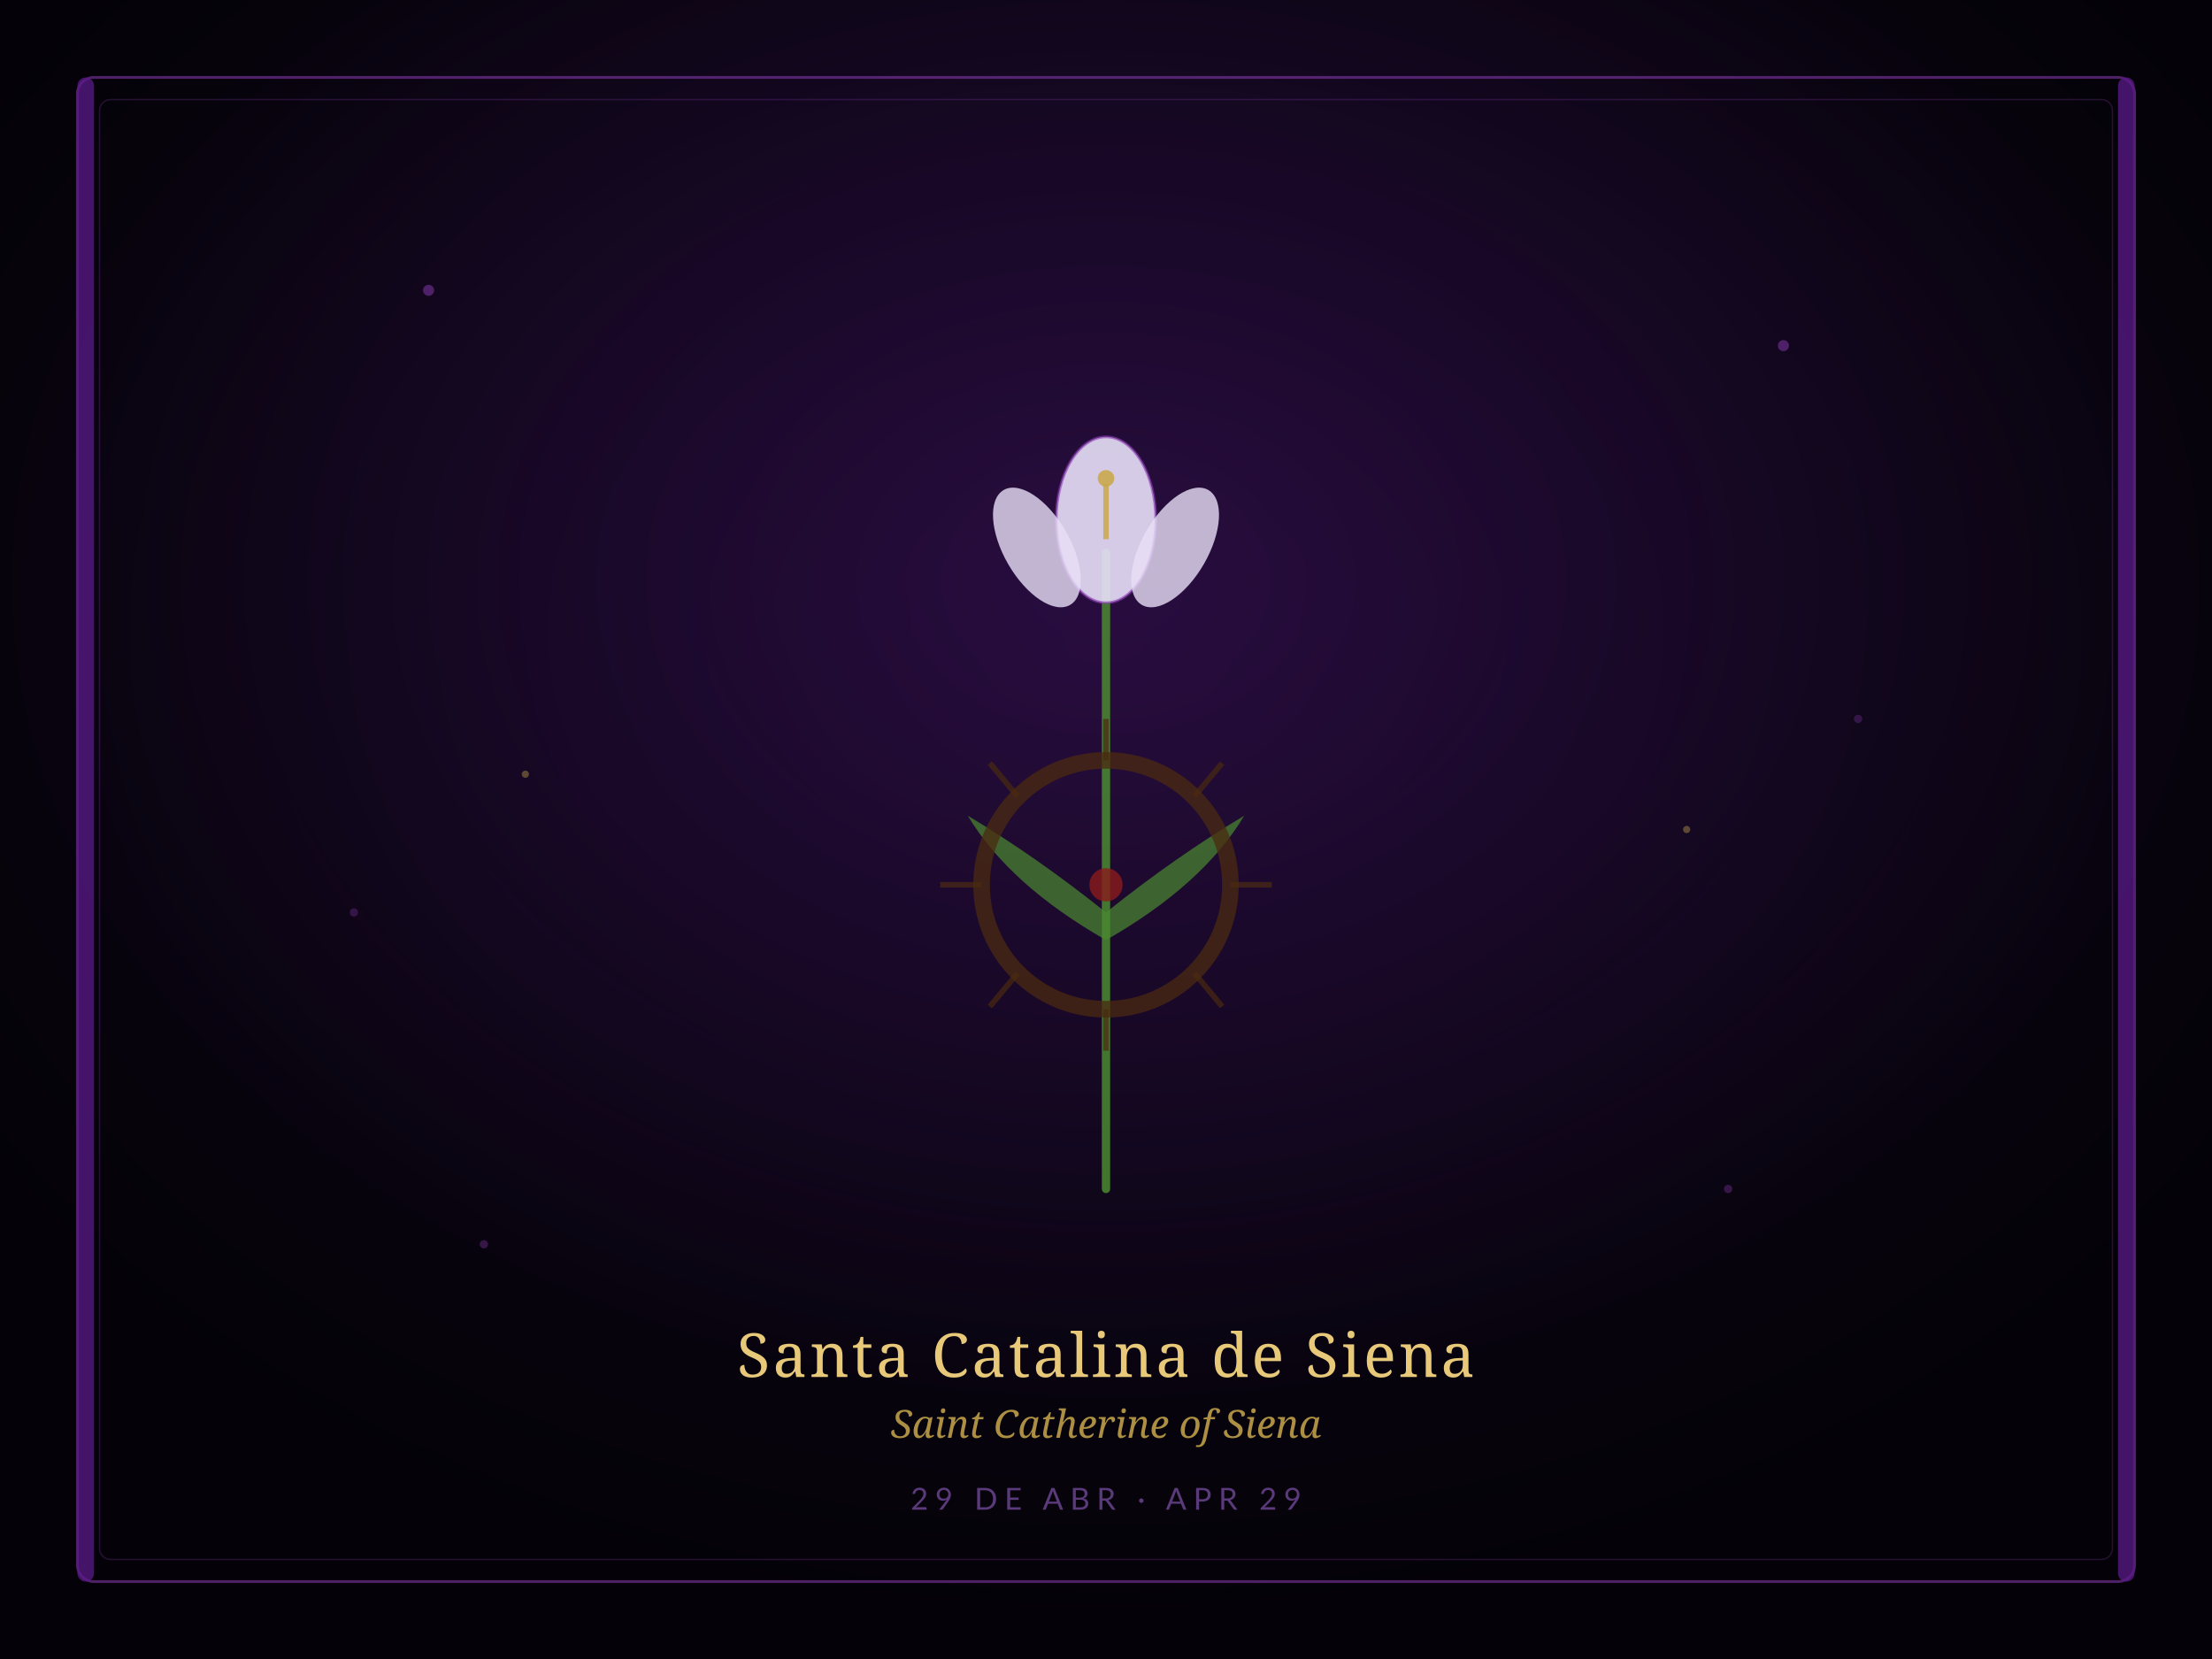
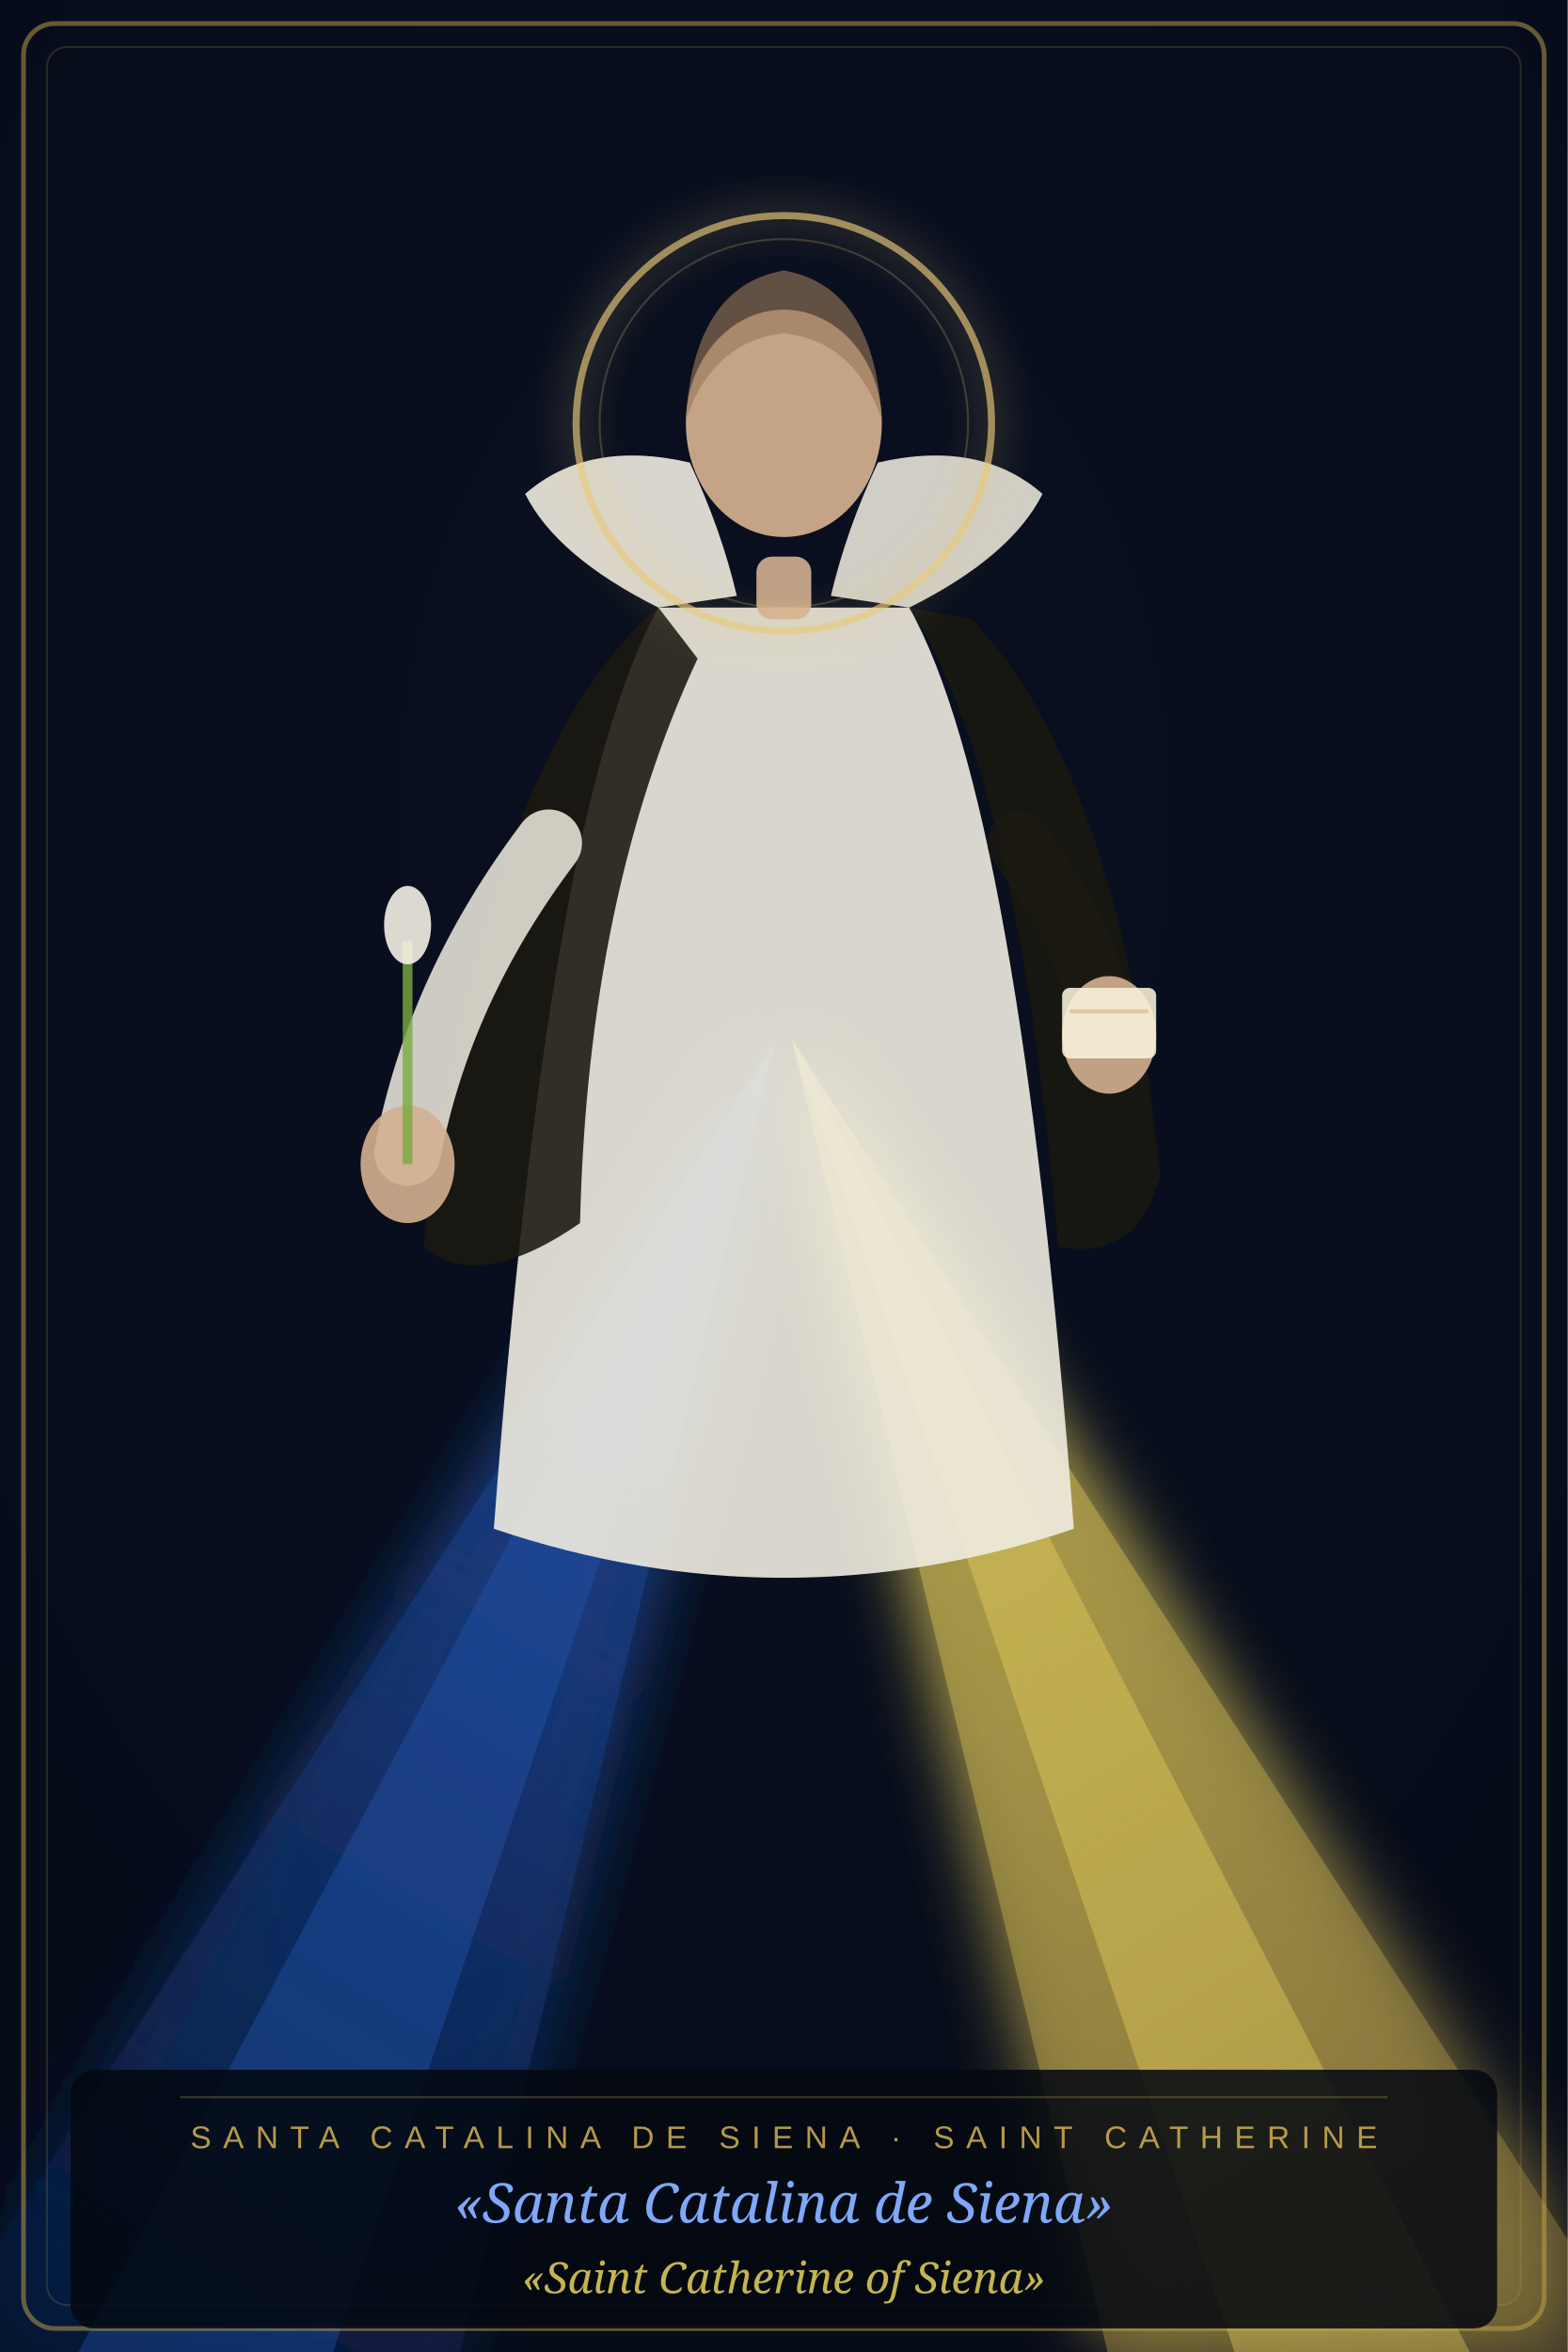
- <svg xmlns="http://www.w3.org/2000/svg" viewBox="0 0 800 600" width="800" height="600">
+ <svg xmlns="http://www.w3.org/2000/svg" viewBox="0 0 400 600">
  <defs>
-     <radialGradient id="cat-bg" cx="50%" cy="38%" r="60%">
-       <stop offset="0%" stop-color="#130820" />
-       <stop offset="100%" stop-color="#040208" />
+     <radialGradient id="sca-bg" cx="50%" cy="35%" r="65%">
+       <stop offset="0%" stop-color="#080c18" />
+       <stop offset="100%" stop-color="#040810" />
    </radialGradient>
-     <radialGradient id="cat-glow" cx="50%" cy="35%" r="50%">
-       <stop offset="0%" stop-color="rgba(120,30,180,0.22)" />
-       <stop offset="100%" stop-color="rgba(120,30,180,0)" />
-     </radialGradient>
+     <linearGradient id="sca-r1" x1="50%" y1="0%" x2="10%" y2="100%">
+       <stop offset="0%" stop-color="#2858b8" stop-opacity="1" />
+       <stop offset="100%" stop-color="#0c2050" stop-opacity="0.4" />
+     </linearGradient>
+     <linearGradient id="sca-r2" x1="50%" y1="0%" x2="90%" y2="100%">
+       <stop offset="0%" stop-color="#f5e060" stop-opacity="1" />
+       <stop offset="100%" stop-color="#c9a84c" stop-opacity="0.4" />
+     </linearGradient>
+     <filter id="sca-gl">
+       <feGaussianBlur stdDeviation="9" result="b" />
+       <feMerge>
+         <feMergeNode in="b" />
+         <feMergeNode in="b" />
+         <feMergeNode in="SourceGraphic" />
+       </feMerge>
+     </filter>
+     <filter id="sca-g2">
+       <feGaussianBlur stdDeviation="5" result="b" />
+       <feMerge>
+         <feMergeNode in="b" />
+         <feMergeNode in="SourceGraphic" />
+       </feMerge>
+     </filter>
  </defs>
-   <rect width="800" height="600" fill="url(#cat-bg)" />
-   <rect width="800" height="600" fill="url(#cat-glow)" />
-   <rect x="28" y="28" width="744" height="544" rx="6" fill="none" stroke="#8a3ab2" stroke-width="1" stroke-opacity="0.55" />
-   <rect x="36" y="36" width="728" height="528" rx="4" fill="none" stroke="#8a3ab2" stroke-width="0.5" stroke-opacity="0.25" />
-   <rect x="28" y="28" width="6" height="544" rx="3" fill="#5a1a8a" opacity="0.75" />
-   <rect x="766" y="28" width="6" height="544" rx="3" fill="#5a1a8a" opacity="0.75" />
-   <line x1="400" y1="430" x2="400" y2="200" stroke="#4a8a30" stroke-width="3" stroke-linecap="round" opacity="0.85" />
-   <path d="M 400 340 Q 365 320 350 295 Q 375 310 400 330 Z" fill="#4a8a30" opacity="0.70" />
-   <path d="M 400 340 Q 435 320 450 295 Q 425 310 400 330 Z" fill="#4a8a30" opacity="0.70" />
-   <ellipse cx="400" cy="188" rx="18" ry="30" fill="#e8e0f8" opacity="0.90" />
-   <ellipse cx="400" cy="188" rx="18" ry="30" fill="none" stroke="#8a3ab2" stroke-width="1" opacity="0.60" />
-   <ellipse cx="375" cy="198" rx="12" ry="24" fill="#e8e0f8" opacity="0.80" transform="rotate(-30 375 198)" />
-   <ellipse cx="425" cy="198" rx="12" ry="24" fill="#e8e0f8" opacity="0.80" transform="rotate(30 425 198)" />
-   <line x1="400" y1="175" x2="400" y2="195" stroke="#c9a84c" stroke-width="2" opacity="0.85" />
-   <circle cx="400" cy="173" r="3" fill="#c9a84c" opacity="0.90" />
-   <circle cx="400" cy="320" r="45" fill="none" stroke="#4a2a10" stroke-width="6" opacity="0.75" />
-   <line x1="400" y1="275" x2="400" y2="260" stroke="#4a2a10" stroke-width="2" opacity="0.70" />
-   <line x1="432" y1="288" x2="442" y2="276" stroke="#4a2a10" stroke-width="2" opacity="0.70" />
-   <line x1="445" y1="320" x2="460" y2="320" stroke="#4a2a10" stroke-width="2" opacity="0.70" />
-   <line x1="432" y1="352" x2="442" y2="364" stroke="#4a2a10" stroke-width="2" opacity="0.70" />
-   <line x1="400" y1="365" x2="400" y2="380" stroke="#4a2a10" stroke-width="2" opacity="0.70" />
-   <line x1="368" y1="352" x2="358" y2="364" stroke="#4a2a10" stroke-width="2" opacity="0.70" />
-   <line x1="355" y1="320" x2="340" y2="320" stroke="#4a2a10" stroke-width="2" opacity="0.70" />
-   <line x1="368" y1="288" x2="358" y2="276" stroke="#4a2a10" stroke-width="2" opacity="0.70" />
-   <circle cx="400" cy="320" r="6" fill="#8a1a1a" opacity="0.80" />
-   <circle cx="155" cy="105" r="2" fill="#8a3ab2" opacity="0.50" />
-   <circle cx="645" cy="125" r="2" fill="#8a3ab2" opacity="0.50" />
-   <circle cx="175" cy="450" r="1.5" fill="#8a3ab2" opacity="0.35" />
-   <circle cx="625" cy="430" r="1.5" fill="#8a3ab2" opacity="0.35" />
-   <circle cx="190" cy="280" r="1.3" fill="#c9a84c" opacity="0.40" />
-   <circle cx="610" cy="300" r="1.3" fill="#c9a84c" opacity="0.40" />
-   <circle cx="128" cy="330" r="1.5" fill="#8a3ab2" opacity="0.30" />
-   <circle cx="672" cy="260" r="1.5" fill="#8a3ab2" opacity="0.30" />
-   <text x="400" y="498" text-anchor="middle" font-family="Georgia, serif" font-size="22" fill="#e8c97a" letter-spacing="1">Santa Catalina de Siena</text>
-   <text x="400" y="520" text-anchor="middle" font-family="Georgia, serif" font-size="14" fill="#c9a84c" font-style="italic" opacity="0.85">Saint Catherine of Siena</text>
-   <text x="400" y="546" text-anchor="middle" font-family="Lato, sans-serif" font-size="11" fill="#5a3a7a" letter-spacing="2.5">29 DE ABR · APR 29</text>
+   <rect width="400" height="600" fill="url(#sca-bg)" />
+   <rect width="400" height="600" fill="#1a2860" opacity="0.12" />
+   <polygon points="198,265 -25,610 115,610" fill="url(#sca-r1)" filter="url(#sca-gl)" opacity="0.72" />
+   <polygon points="198,265 20,600  85,600" fill="#2858b8" opacity="0.36" />
+   <polygon points="202,265 425,610 285,610" fill="url(#sca-r2)" filter="url(#sca-gl)" opacity="0.70" />
+   <polygon points="202,265 375,600 315,600" fill="#f5e060" opacity="0.34" />
+   <path d="M168,155 Q140,205 126,390 Q200,415 274,390 Q260,205 232,155 Z" fill="#f0ece0" opacity="0.90" />
+   <path d="M168,155 Q124,192 108,318 Q122,330 148,312 Q150,228 178,168 Z" fill="#1a1810" opacity="0.88" />
+   <path d="M232,155 Q260,198 270,318 Q290,322 296,300 Q286,198 248,158 Z" fill="#1a1810" opacity="0.82" />
+   <path d="M140,215 Q112,252 104,294" stroke="#f0ece0" stroke-width="17" fill="none" stroke-linecap="round" opacity="0.85" />
+   <path d="M260,215 Q278,240 282,262" stroke="#1a1810" stroke-width="16" fill="none" stroke-linecap="round" opacity="0.80" />
+   <ellipse cx="104" cy="297" rx="12" ry="15" fill="#d4b090" opacity="0.9" />
+   <ellipse cx="283" cy="264" rx="12" ry="15" fill="#d4b090" opacity="0.9" />
+   <line x1="104" y1="297" x2="104" y2="240" stroke="#7aaa40" stroke-width="2.5" opacity="0.8" />
+   <ellipse cx="104" cy="236" rx="6" ry="10" fill="#f8f4e8" opacity="0.88" />
+   <rect x="271" y="252" width="24" height="18" rx="2" fill="#f8f0d8" opacity="0.88" />
+   <path d="M273,258 L293,258" stroke="#c8a870" stroke-width="1" opacity="0.5" />
+   <path d="M168,155 Q142,142 134,126 Q150,112 176,118 Q184,135 188,152 Z" fill="#f0ece0" opacity="0.90" />
+   <path d="M232,155 Q258,142 266,126 Q250,112 224,118 Q216,135 212,152 Z" fill="#f0ece0" opacity="0.86" />
+   <rect x="193" y="142" width="14" height="16" rx="4" fill="#d4b090" opacity="0.9" />
+   <ellipse cx="200" cy="108" rx="25" ry="29" fill="#d4b090" opacity="0.92" />
+   <path d="M175,107 Q177,73 200,69 Q223,73 225,107 Q218,87 200,85 Q182,87 175,107 Z" fill="#9a7858" opacity="0.62" />
+   <circle cx="200" cy="108" r="53" fill="none" stroke="#e8c97a" stroke-width="1.8" stroke-opacity="0.65" filter="url(#sca-g2)" />
+   <circle cx="200" cy="108" r="47" fill="none" stroke="#e8c97a" stroke-width="0.5" stroke-opacity="0.22" />
+   <rect x="6" y="6" width="388" height="588" rx="8" fill="none" stroke="#c9a84c" stroke-width="1.2" stroke-opacity="0.5" />
+   <rect x="12" y="12" width="376" height="576" rx="5" fill="none" stroke="#c9a84c" stroke-width="0.5" stroke-opacity="0.18" />
+   <rect x="18" y="528" width="364" height="66" rx="6" fill="#040810" opacity="0.86" />
+   <line x1="46" y1="535" x2="354" y2="535" stroke="#c9a84c" stroke-width="0.5" stroke-opacity="0.28" />
+   <text x="200" y="548" text-anchor="middle" font-family="Arial,sans-serif" font-size="8" fill="#c9a84c" letter-spacing="3" opacity="0.9">SANTA CATALINA DE SIENA  ·  SAINT CATHERINE</text>
+   <text x="200" y="567" text-anchor="middle" font-family="Georgia,serif" font-size="14" fill="#80a8f8" font-style="italic">«Santa Catalina de Siena»</text>
+   <text x="200" y="585" text-anchor="middle" font-family="Georgia,serif" font-size="11" fill="#f5e060" font-style="italic" opacity="0.8">«Saint Catherine of Siena»</text>
</svg>
